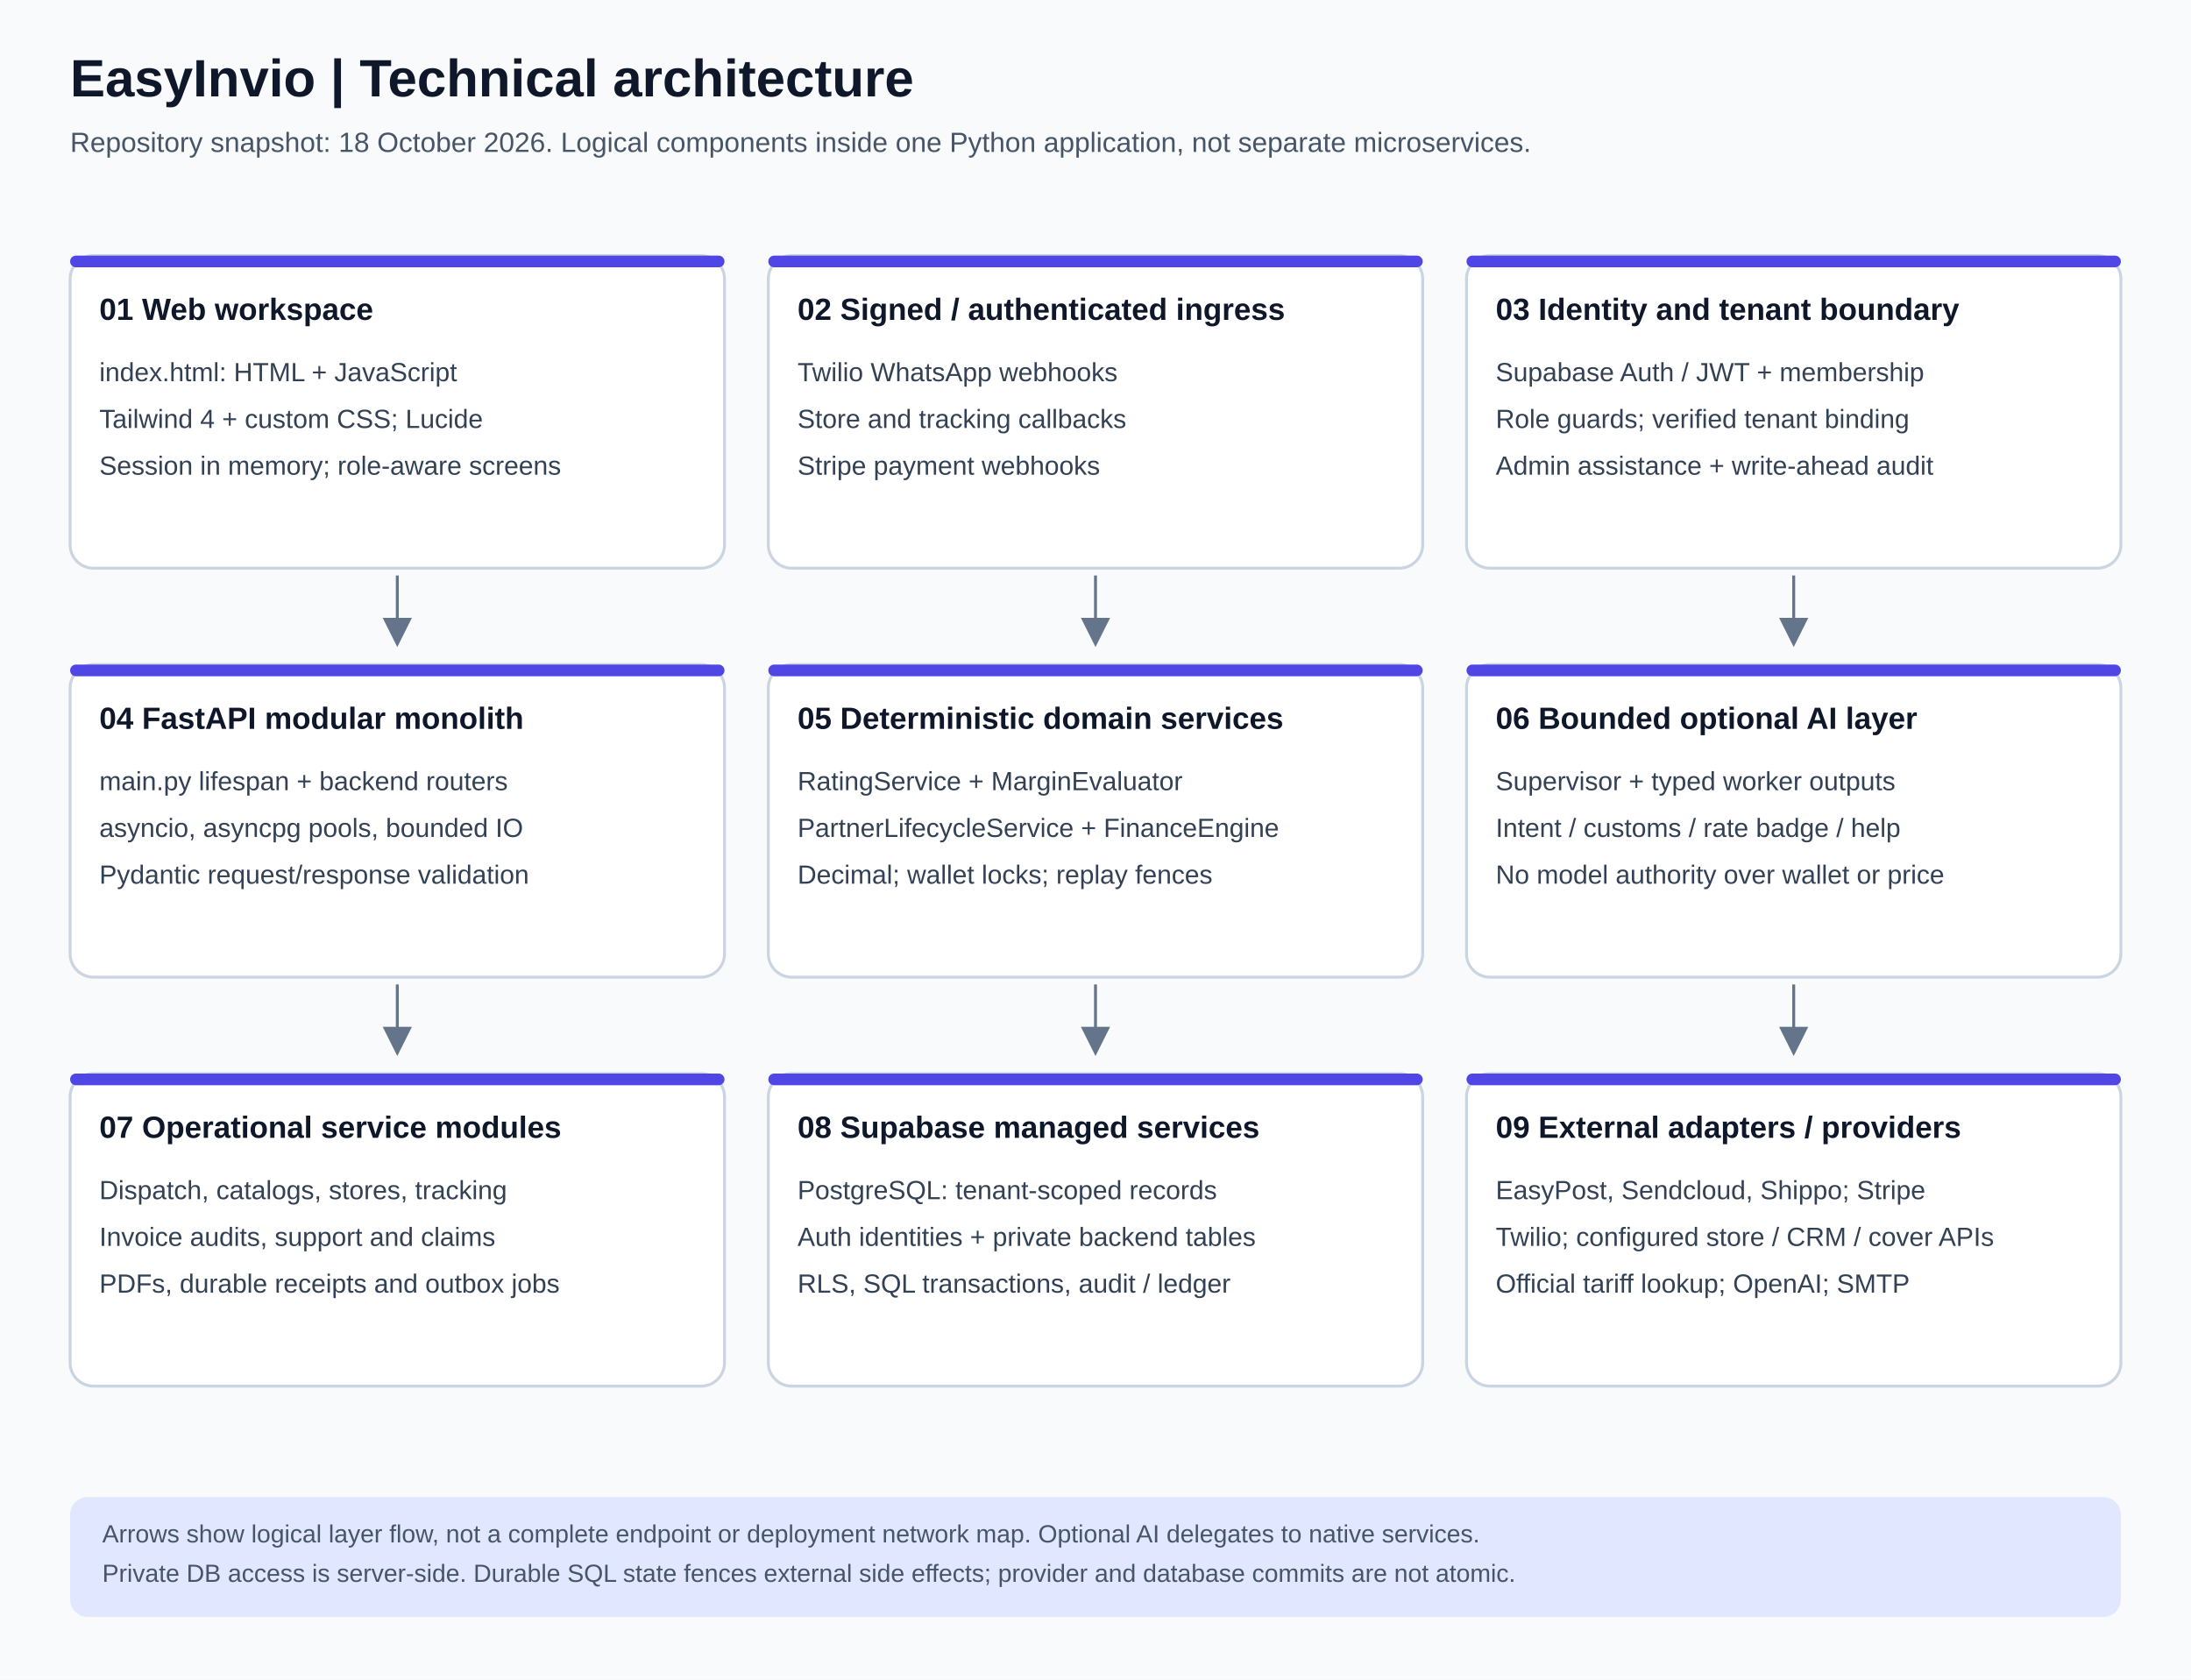
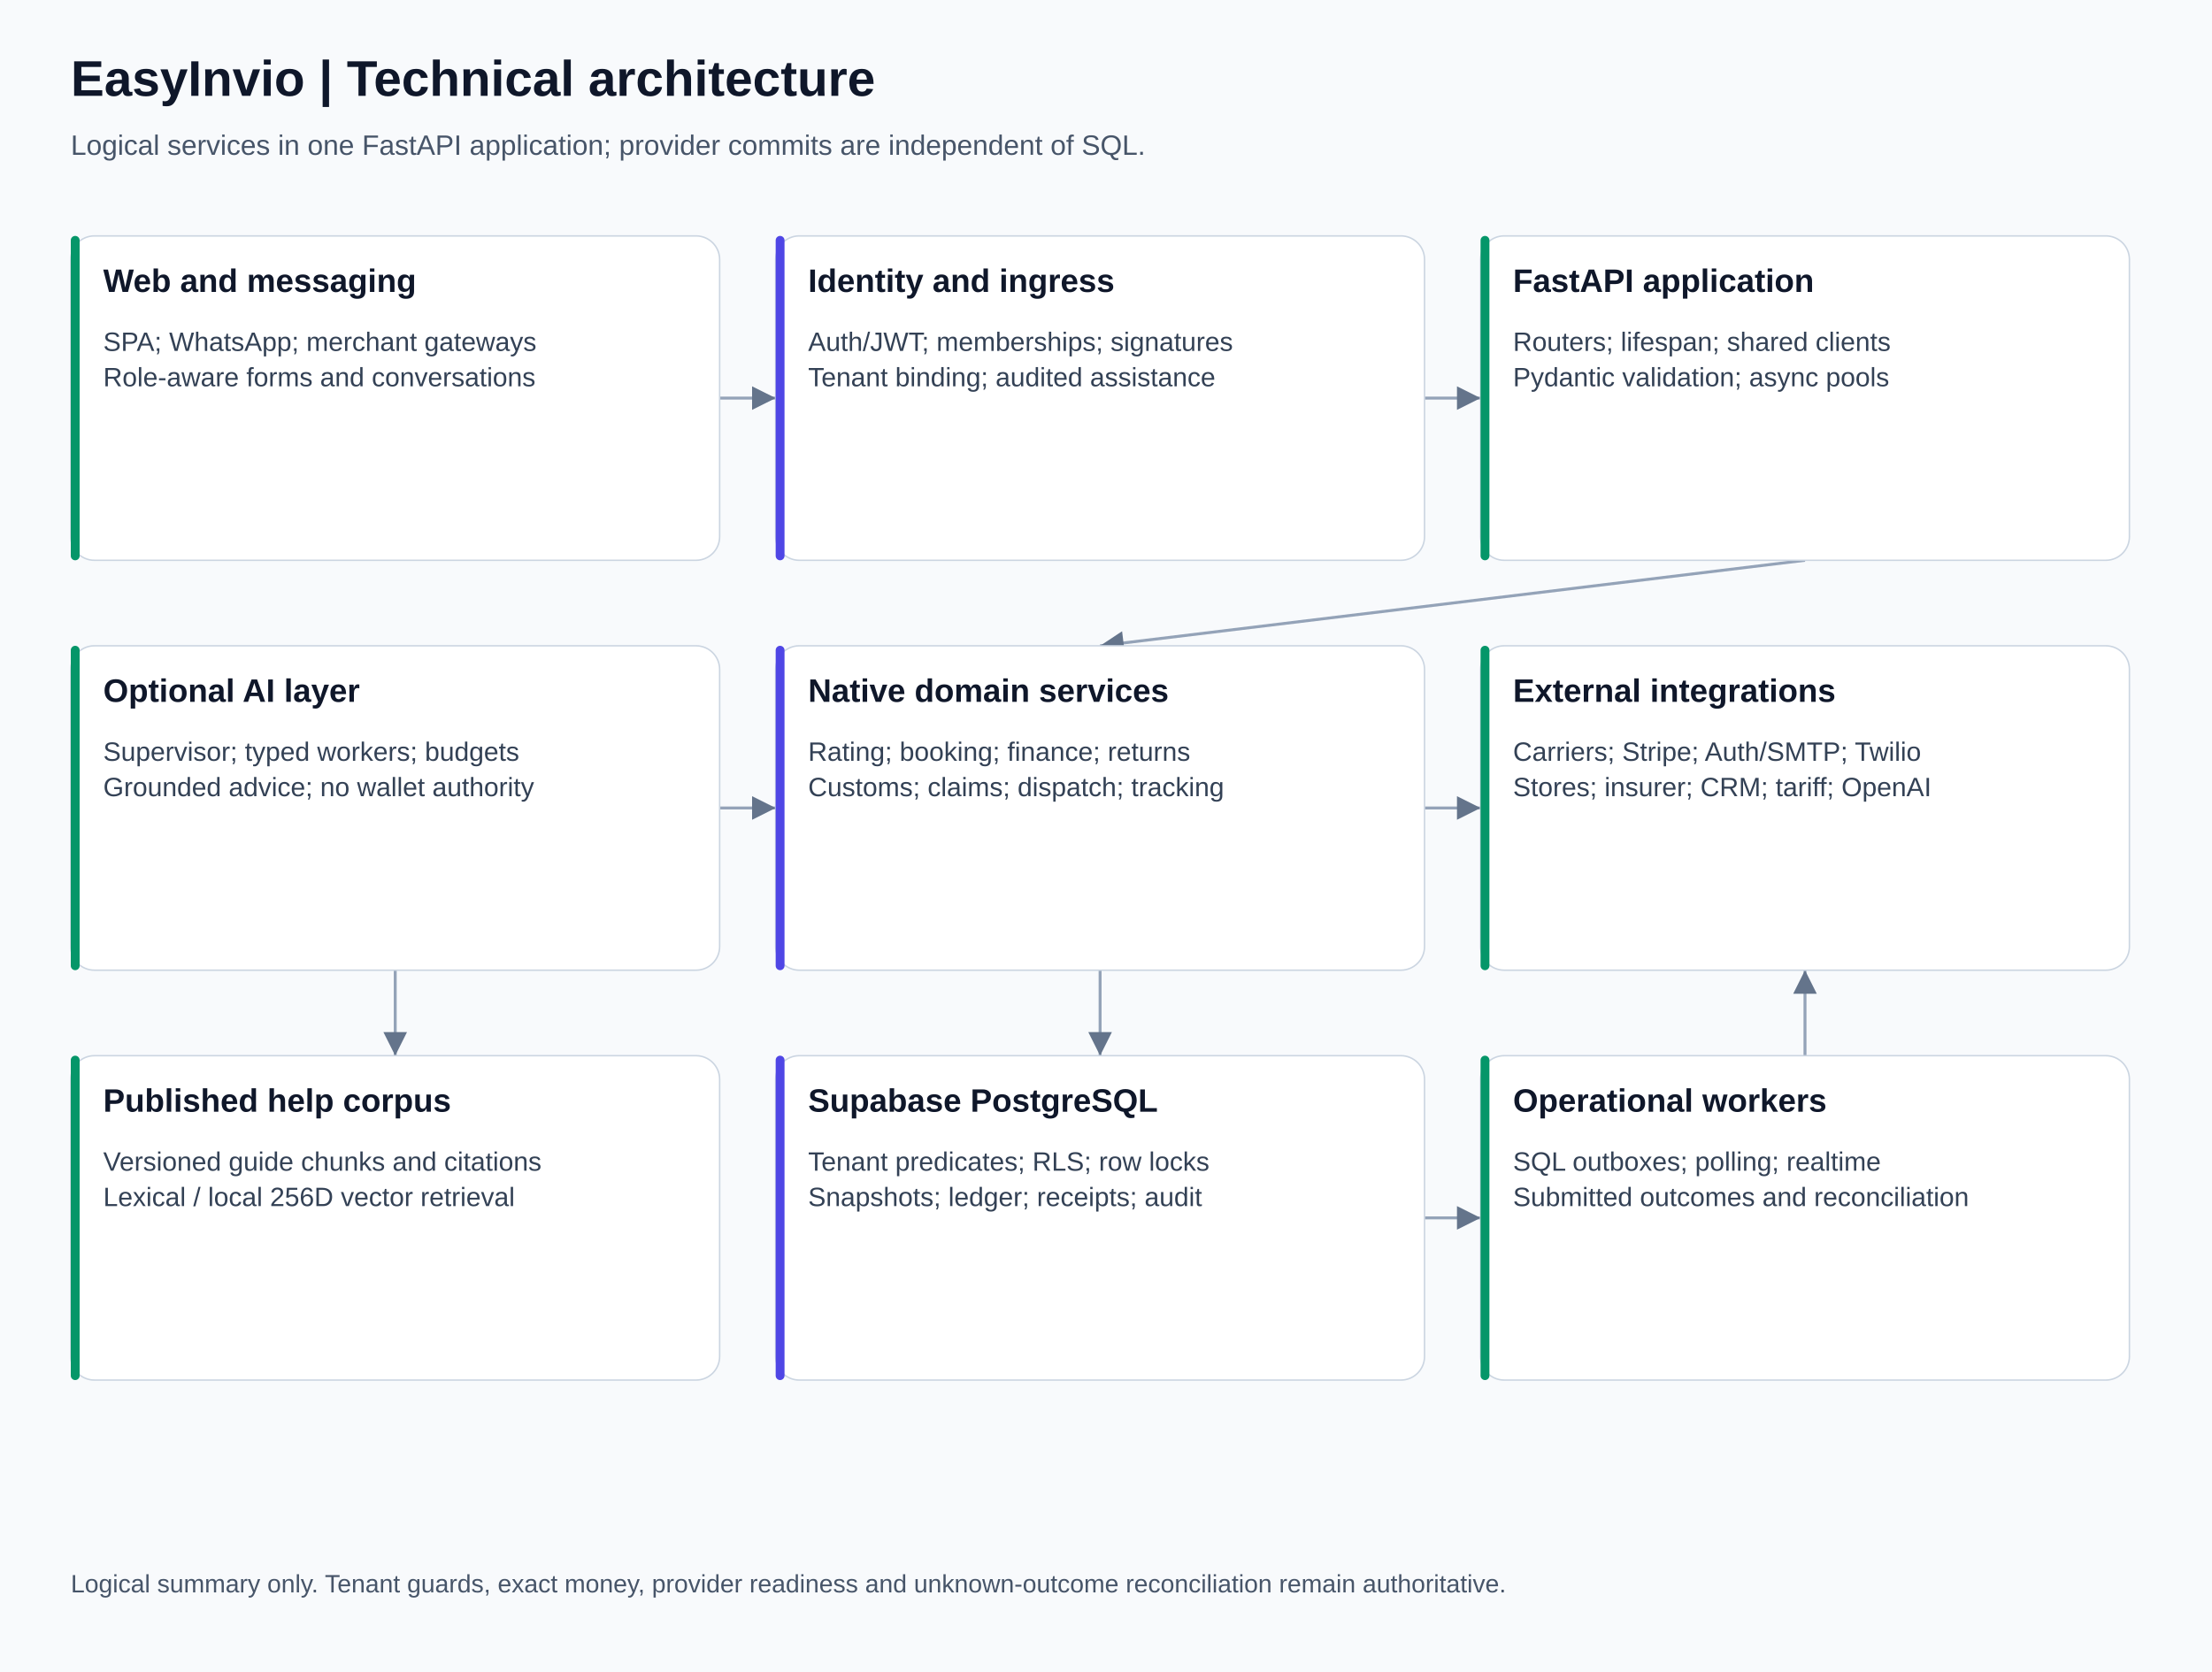
- <svg xmlns="http://www.w3.org/2000/svg" width="1500" height="1150" viewBox="0 0 1500 1150" role="img">
+ <svg xmlns="http://www.w3.org/2000/svg" width="1500" height="1134" viewBox="0 0 1500 1134" role="img">
  <defs>
-     <marker id="arrow" markerWidth="10" markerHeight="10" refX="8" refY="5" orient="auto">
-       <path d="M0 0L10 5L0 10" fill="#64748b" />
+     <marker id="arrow" markerWidth="9" markerHeight="9" refX="8" refY="4" orient="auto">
+       <path d="M0 0L8 4L0 8Z" fill="#64748b" />
    </marker>
  </defs>
-   <rect width="1500" height="1150" fill="#f8fafc" />
-   <style>text{font-family:Arial,sans-serif}.title{font-size:36px;font-weight:700;fill:#0f172a}.sub{font-size:19px;fill:#475569}.head{font-size:21px;font-weight:700;fill:#0f172a}.body{font-size:18px;fill:#334155}.small{font-size:17px;fill:#475569}</style>
-   <text x="48" y="66" style="font-family:Arial,sans-serif;font-size:36px;font-weight:700;fill:#0f172a">EasyInvio | Technical architecture</text>
-   <text x="48" y="104" style="font-family:Arial,sans-serif;font-size:19px;fill:#475569">Repository snapshot: 18 October 2026. Logical components inside one Python application, not separate microservices.</text>
-   <rect x="48" y="175" width="448" height="214" rx="16" fill="white" stroke="#cbd5e1" stroke-width="2" />
-   <rect x="48" y="175" width="448" height="8" rx="4" fill="#4f46e5" />
-   <text x="68" y="219" style="font-family:Arial,sans-serif;font-size:21px;font-weight:700;fill:#0f172a">01  Web workspace</text>
-   <text x="68" y="261" style="font-family:Arial,sans-serif;font-size:18px;fill:#334155">index.html: HTML + JavaScript</text>
-   <text x="68" y="293" style="font-family:Arial,sans-serif;font-size:18px;fill:#334155">Tailwind 4 + custom CSS; Lucide</text>
-   <text x="68" y="325" style="font-family:Arial,sans-serif;font-size:18px;fill:#334155">Session in memory; role-aware screens</text>
-   <path d="M272 394V439" stroke="#64748b" stroke-width="2" marker-end="url(#arrow)" />
-   <rect x="526" y="175" width="448" height="214" rx="16" fill="white" stroke="#cbd5e1" stroke-width="2" />
-   <rect x="526" y="175" width="448" height="8" rx="4" fill="#4f46e5" />
-   <text x="546" y="219" style="font-family:Arial,sans-serif;font-size:21px;font-weight:700;fill:#0f172a">02  Signed / authenticated ingress</text>
-   <text x="546" y="261" style="font-family:Arial,sans-serif;font-size:18px;fill:#334155">Twilio WhatsApp webhooks</text>
-   <text x="546" y="293" style="font-family:Arial,sans-serif;font-size:18px;fill:#334155">Store and tracking callbacks</text>
-   <text x="546" y="325" style="font-family:Arial,sans-serif;font-size:18px;fill:#334155">Stripe payment webhooks</text>
-   <path d="M750 394V439" stroke="#64748b" stroke-width="2" marker-end="url(#arrow)" />
-   <rect x="1004" y="175" width="448" height="214" rx="16" fill="white" stroke="#cbd5e1" stroke-width="2" />
-   <rect x="1004" y="175" width="448" height="8" rx="4" fill="#4f46e5" />
-   <text x="1024" y="219" style="font-family:Arial,sans-serif;font-size:21px;font-weight:700;fill:#0f172a">03  Identity and tenant boundary</text>
-   <text x="1024" y="261" style="font-family:Arial,sans-serif;font-size:18px;fill:#334155">Supabase Auth / JWT + membership</text>
-   <text x="1024" y="293" style="font-family:Arial,sans-serif;font-size:18px;fill:#334155">Role guards; verified tenant binding</text>
-   <text x="1024" y="325" style="font-family:Arial,sans-serif;font-size:18px;fill:#334155">Admin assistance + write-ahead audit</text>
-   <path d="M1228 394V439" stroke="#64748b" stroke-width="2" marker-end="url(#arrow)" />
-   <rect x="48" y="455" width="448" height="214" rx="16" fill="white" stroke="#cbd5e1" stroke-width="2" />
-   <rect x="48" y="455" width="448" height="8" rx="4" fill="#4f46e5" />
-   <text x="68" y="499" style="font-family:Arial,sans-serif;font-size:21px;font-weight:700;fill:#0f172a">04  FastAPI modular monolith</text>
-   <text x="68" y="541" style="font-family:Arial,sans-serif;font-size:18px;fill:#334155">main.py lifespan + backend routers</text>
-   <text x="68" y="573" style="font-family:Arial,sans-serif;font-size:18px;fill:#334155">asyncio, asyncpg pools, bounded IO</text>
-   <text x="68" y="605" style="font-family:Arial,sans-serif;font-size:18px;fill:#334155">Pydantic request/response validation</text>
-   <path d="M272 674V719" stroke="#64748b" stroke-width="2" marker-end="url(#arrow)" />
-   <rect x="526" y="455" width="448" height="214" rx="16" fill="white" stroke="#cbd5e1" stroke-width="2" />
-   <rect x="526" y="455" width="448" height="8" rx="4" fill="#4f46e5" />
-   <text x="546" y="499" style="font-family:Arial,sans-serif;font-size:21px;font-weight:700;fill:#0f172a">05  Deterministic domain services</text>
-   <text x="546" y="541" style="font-family:Arial,sans-serif;font-size:18px;fill:#334155">RatingService + MarginEvaluator</text>
-   <text x="546" y="573" style="font-family:Arial,sans-serif;font-size:18px;fill:#334155">PartnerLifecycleService + FinanceEngine</text>
-   <text x="546" y="605" style="font-family:Arial,sans-serif;font-size:18px;fill:#334155">Decimal; wallet locks; replay fences</text>
-   <path d="M750 674V719" stroke="#64748b" stroke-width="2" marker-end="url(#arrow)" />
-   <rect x="1004" y="455" width="448" height="214" rx="16" fill="white" stroke="#cbd5e1" stroke-width="2" />
-   <rect x="1004" y="455" width="448" height="8" rx="4" fill="#4f46e5" />
-   <text x="1024" y="499" style="font-family:Arial,sans-serif;font-size:21px;font-weight:700;fill:#0f172a">06  Bounded optional AI layer</text>
-   <text x="1024" y="541" style="font-family:Arial,sans-serif;font-size:18px;fill:#334155">Supervisor + typed worker outputs</text>
-   <text x="1024" y="573" style="font-family:Arial,sans-serif;font-size:18px;fill:#334155">Intent / customs / rate badge / help</text>
-   <text x="1024" y="605" style="font-family:Arial,sans-serif;font-size:18px;fill:#334155">No model authority over wallet or price</text>
-   <path d="M1228 674V719" stroke="#64748b" stroke-width="2" marker-end="url(#arrow)" />
-   <rect x="48" y="735" width="448" height="214" rx="16" fill="white" stroke="#cbd5e1" stroke-width="2" />
-   <rect x="48" y="735" width="448" height="8" rx="4" fill="#4f46e5" />
-   <text x="68" y="779" style="font-family:Arial,sans-serif;font-size:21px;font-weight:700;fill:#0f172a">07  Operational service modules</text>
-   <text x="68" y="821" style="font-family:Arial,sans-serif;font-size:18px;fill:#334155">Dispatch, catalogs, stores, tracking</text>
-   <text x="68" y="853" style="font-family:Arial,sans-serif;font-size:18px;fill:#334155">Invoice audits, support and claims</text>
-   <text x="68" y="885" style="font-family:Arial,sans-serif;font-size:18px;fill:#334155">PDFs, durable receipts and outbox jobs</text>
-   <rect x="526" y="735" width="448" height="214" rx="16" fill="white" stroke="#cbd5e1" stroke-width="2" />
-   <rect x="526" y="735" width="448" height="8" rx="4" fill="#4f46e5" />
-   <text x="546" y="779" style="font-family:Arial,sans-serif;font-size:21px;font-weight:700;fill:#0f172a">08  Supabase managed services</text>
-   <text x="546" y="821" style="font-family:Arial,sans-serif;font-size:18px;fill:#334155">PostgreSQL: tenant-scoped records</text>
-   <text x="546" y="853" style="font-family:Arial,sans-serif;font-size:18px;fill:#334155">Auth identities + private backend tables</text>
-   <text x="546" y="885" style="font-family:Arial,sans-serif;font-size:18px;fill:#334155">RLS, SQL transactions, audit / ledger</text>
-   <rect x="1004" y="735" width="448" height="214" rx="16" fill="white" stroke="#cbd5e1" stroke-width="2" />
-   <rect x="1004" y="735" width="448" height="8" rx="4" fill="#4f46e5" />
-   <text x="1024" y="779" style="font-family:Arial,sans-serif;font-size:21px;font-weight:700;fill:#0f172a">09  External adapters / providers</text>
-   <text x="1024" y="821" style="font-family:Arial,sans-serif;font-size:18px;fill:#334155">EasyPost, Sendcloud, Shippo; Stripe</text>
-   <text x="1024" y="853" style="font-family:Arial,sans-serif;font-size:18px;fill:#334155">Twilio; configured store / CRM / cover APIs</text>
-   <text x="1024" y="885" style="font-family:Arial,sans-serif;font-size:18px;fill:#334155">Official tariff lookup; OpenAI; SMTP</text>
-   <rect x="48" y="1025" width="1404" height="82" rx="12" fill="#e0e7ff" />
-   <text x="70" y="1056" style="font-family:Arial,sans-serif;font-size:17px;fill:#475569">Arrows show logical layer flow, not a complete endpoint or deployment network map. Optional AI delegates to native services.</text>
-   <text x="70" y="1083" style="font-family:Arial,sans-serif;font-size:17px;fill:#475569">Private DB access is server-side. Durable SQL state fences external side effects; provider and database commits are not atomic.</text>
-   <path d="M267 431L272 439L277 431Z" fill="#64748b" />
-   <path d="M745 431L750 439L755 431Z" fill="#64748b" />
-   <path d="M1223 431L1228 439L1233 431Z" fill="#64748b" />
-   <path d="M267 711L272 719L277 711Z" fill="#64748b" />
-   <path d="M745 711L750 719L755 711Z" fill="#64748b" />
-   <path d="M1223 711L1228 719L1233 711Z" fill="#64748b" />
+   <rect width="1500" height="1134" fill="#f8fafc" />
+   <text x="48" y="65" style="font:700 34px Arial,sans-serif;fill:#0f172a">EasyInvio | Technical architecture</text>
+   <text x="48" y="105" style="font:19px Arial,sans-serif;fill:#475569">Logical services in one FastAPI application; provider commits are independent of SQL.</text>
+   <path d="M488 270L526 270" stroke="#94a3b8" stroke-width="2" fill="none" marker-end="url(#arrow)" />
+   <path d="M966 270L1004 270" stroke="#94a3b8" stroke-width="2" fill="none" marker-end="url(#arrow)" />
+   <path d="M1224 380L746 438" stroke="#94a3b8" stroke-width="2" fill="none" marker-end="url(#arrow)" />
+   <path d="M488 548L526 548" stroke="#94a3b8" stroke-width="2" fill="none" marker-end="url(#arrow)" />
+   <path d="M268 658L268 716" stroke="#94a3b8" stroke-width="2" fill="none" marker-end="url(#arrow)" />
+   <path d="M966 548L1004 548" stroke="#94a3b8" stroke-width="2" fill="none" marker-end="url(#arrow)" />
+   <path d="M746 658L746 716" stroke="#94a3b8" stroke-width="2" fill="none" marker-end="url(#arrow)" />
+   <path d="M966 826L1004 826" stroke="#94a3b8" stroke-width="2" fill="none" marker-end="url(#arrow)" />
+   <path d="M1224 716L1224 658" stroke="#94a3b8" stroke-width="2" fill="none" marker-end="url(#arrow)" />
+   <g data-node="clients">
+     <rect x="48" y="160" width="440" height="220" rx="16" fill="white" stroke="#cbd5e1" />
+     <rect x="48" y="160" width="6" height="220" rx="3" fill="#059669" />
+     <text x="70" y="198" style="font:700 22px Arial,sans-serif;fill:#0f172a">Web and messaging</text>
+     <text x="70" y="238" style="font:18px Arial,sans-serif;fill:#334155">SPA; WhatsApp; merchant gateways</text>
+     <text x="70" y="262" style="font:18px Arial,sans-serif;fill:#334155">Role-aware forms and conversations</text>
+   </g>
+   <g data-node="auth">
+     <rect x="526" y="160" width="440" height="220" rx="16" fill="white" stroke="#cbd5e1" />
+     <rect x="526" y="160" width="6" height="220" rx="3" fill="#4f46e5" />
+     <text x="548" y="198" style="font:700 22px Arial,sans-serif;fill:#0f172a">Identity and ingress</text>
+     <text x="548" y="238" style="font:18px Arial,sans-serif;fill:#334155">Auth/JWT; memberships; signatures</text>
+     <text x="548" y="262" style="font:18px Arial,sans-serif;fill:#334155">Tenant binding; audited assistance</text>
+   </g>
+   <g data-node="api">
+     <rect x="1004" y="160" width="440" height="220" rx="16" fill="white" stroke="#cbd5e1" />
+     <rect x="1004" y="160" width="6" height="220" rx="3" fill="#059669" />
+     <text x="1026" y="198" style="font:700 22px Arial,sans-serif;fill:#0f172a">FastAPI application</text>
+     <text x="1026" y="238" style="font:18px Arial,sans-serif;fill:#334155">Routers; lifespan; shared clients</text>
+     <text x="1026" y="262" style="font:18px Arial,sans-serif;fill:#334155">Pydantic validation; async pools</text>
+   </g>
+   <g data-node="ai">
+     <rect x="48" y="438" width="440" height="220" rx="16" fill="white" stroke="#cbd5e1" />
+     <rect x="48" y="438" width="6" height="220" rx="3" fill="#059669" />
+     <text x="70" y="476" style="font:700 22px Arial,sans-serif;fill:#0f172a">Optional AI layer</text>
+     <text x="70" y="516" style="font:18px Arial,sans-serif;fill:#334155">Supervisor; typed workers; budgets</text>
+     <text x="70" y="540" style="font:18px Arial,sans-serif;fill:#334155">Grounded advice; no wallet authority</text>
+   </g>
+   <g data-node="domain">
+     <rect x="526" y="438" width="440" height="220" rx="16" fill="white" stroke="#cbd5e1" />
+     <rect x="526" y="438" width="6" height="220" rx="3" fill="#4f46e5" />
+     <text x="548" y="476" style="font:700 22px Arial,sans-serif;fill:#0f172a">Native domain services</text>
+     <text x="548" y="516" style="font:18px Arial,sans-serif;fill:#334155">Rating; booking; finance; returns</text>
+     <text x="548" y="540" style="font:18px Arial,sans-serif;fill:#334155">Customs; claims; dispatch; tracking</text>
+   </g>
+   <g data-node="external">
+     <rect x="1004" y="438" width="440" height="220" rx="16" fill="white" stroke="#cbd5e1" />
+     <rect x="1004" y="438" width="6" height="220" rx="3" fill="#059669" />
+     <text x="1026" y="476" style="font:700 22px Arial,sans-serif;fill:#0f172a">External integrations</text>
+     <text x="1026" y="516" style="font:18px Arial,sans-serif;fill:#334155">Carriers; Stripe; Auth/SMTP; Twilio</text>
+     <text x="1026" y="540" style="font:18px Arial,sans-serif;fill:#334155">Stores; insurer; CRM; tariff; OpenAI</text>
+   </g>
+   <g data-node="help">
+     <rect x="48" y="716" width="440" height="220" rx="16" fill="white" stroke="#cbd5e1" />
+     <rect x="48" y="716" width="6" height="220" rx="3" fill="#059669" />
+     <text x="70" y="754" style="font:700 22px Arial,sans-serif;fill:#0f172a">Published help corpus</text>
+     <text x="70" y="794" style="font:18px Arial,sans-serif;fill:#334155">Versioned guide chunks and citations</text>
+     <text x="70" y="818" style="font:18px Arial,sans-serif;fill:#334155">Lexical / local 256D vector retrieval</text>
+   </g>
+   <g data-node="db">
+     <rect x="526" y="716" width="440" height="220" rx="16" fill="white" stroke="#cbd5e1" />
+     <rect x="526" y="716" width="6" height="220" rx="3" fill="#4f46e5" />
+     <text x="548" y="754" style="font:700 22px Arial,sans-serif;fill:#0f172a">Supabase PostgreSQL</text>
+     <text x="548" y="794" style="font:18px Arial,sans-serif;fill:#334155">Tenant predicates; RLS; row locks</text>
+     <text x="548" y="818" style="font:18px Arial,sans-serif;fill:#334155">Snapshots; ledger; receipts; audit</text>
+   </g>
+   <g data-node="jobs">
+     <rect x="1004" y="716" width="440" height="220" rx="16" fill="white" stroke="#cbd5e1" />
+     <rect x="1004" y="716" width="6" height="220" rx="3" fill="#059669" />
+     <text x="1026" y="754" style="font:700 22px Arial,sans-serif;fill:#0f172a">Operational workers</text>
+     <text x="1026" y="794" style="font:18px Arial,sans-serif;fill:#334155">SQL outboxes; polling; realtime</text>
+     <text x="1026" y="818" style="font:18px Arial,sans-serif;fill:#334155">Submitted outcomes and reconciliation</text>
+   </g>
+   <text x="48" y="1080" style="font:17px Arial,sans-serif;fill:#475569">Logical summary only. Tenant guards, exact money, provider readiness and unknown-outcome reconciliation remain authoritative.</text>
</svg>
